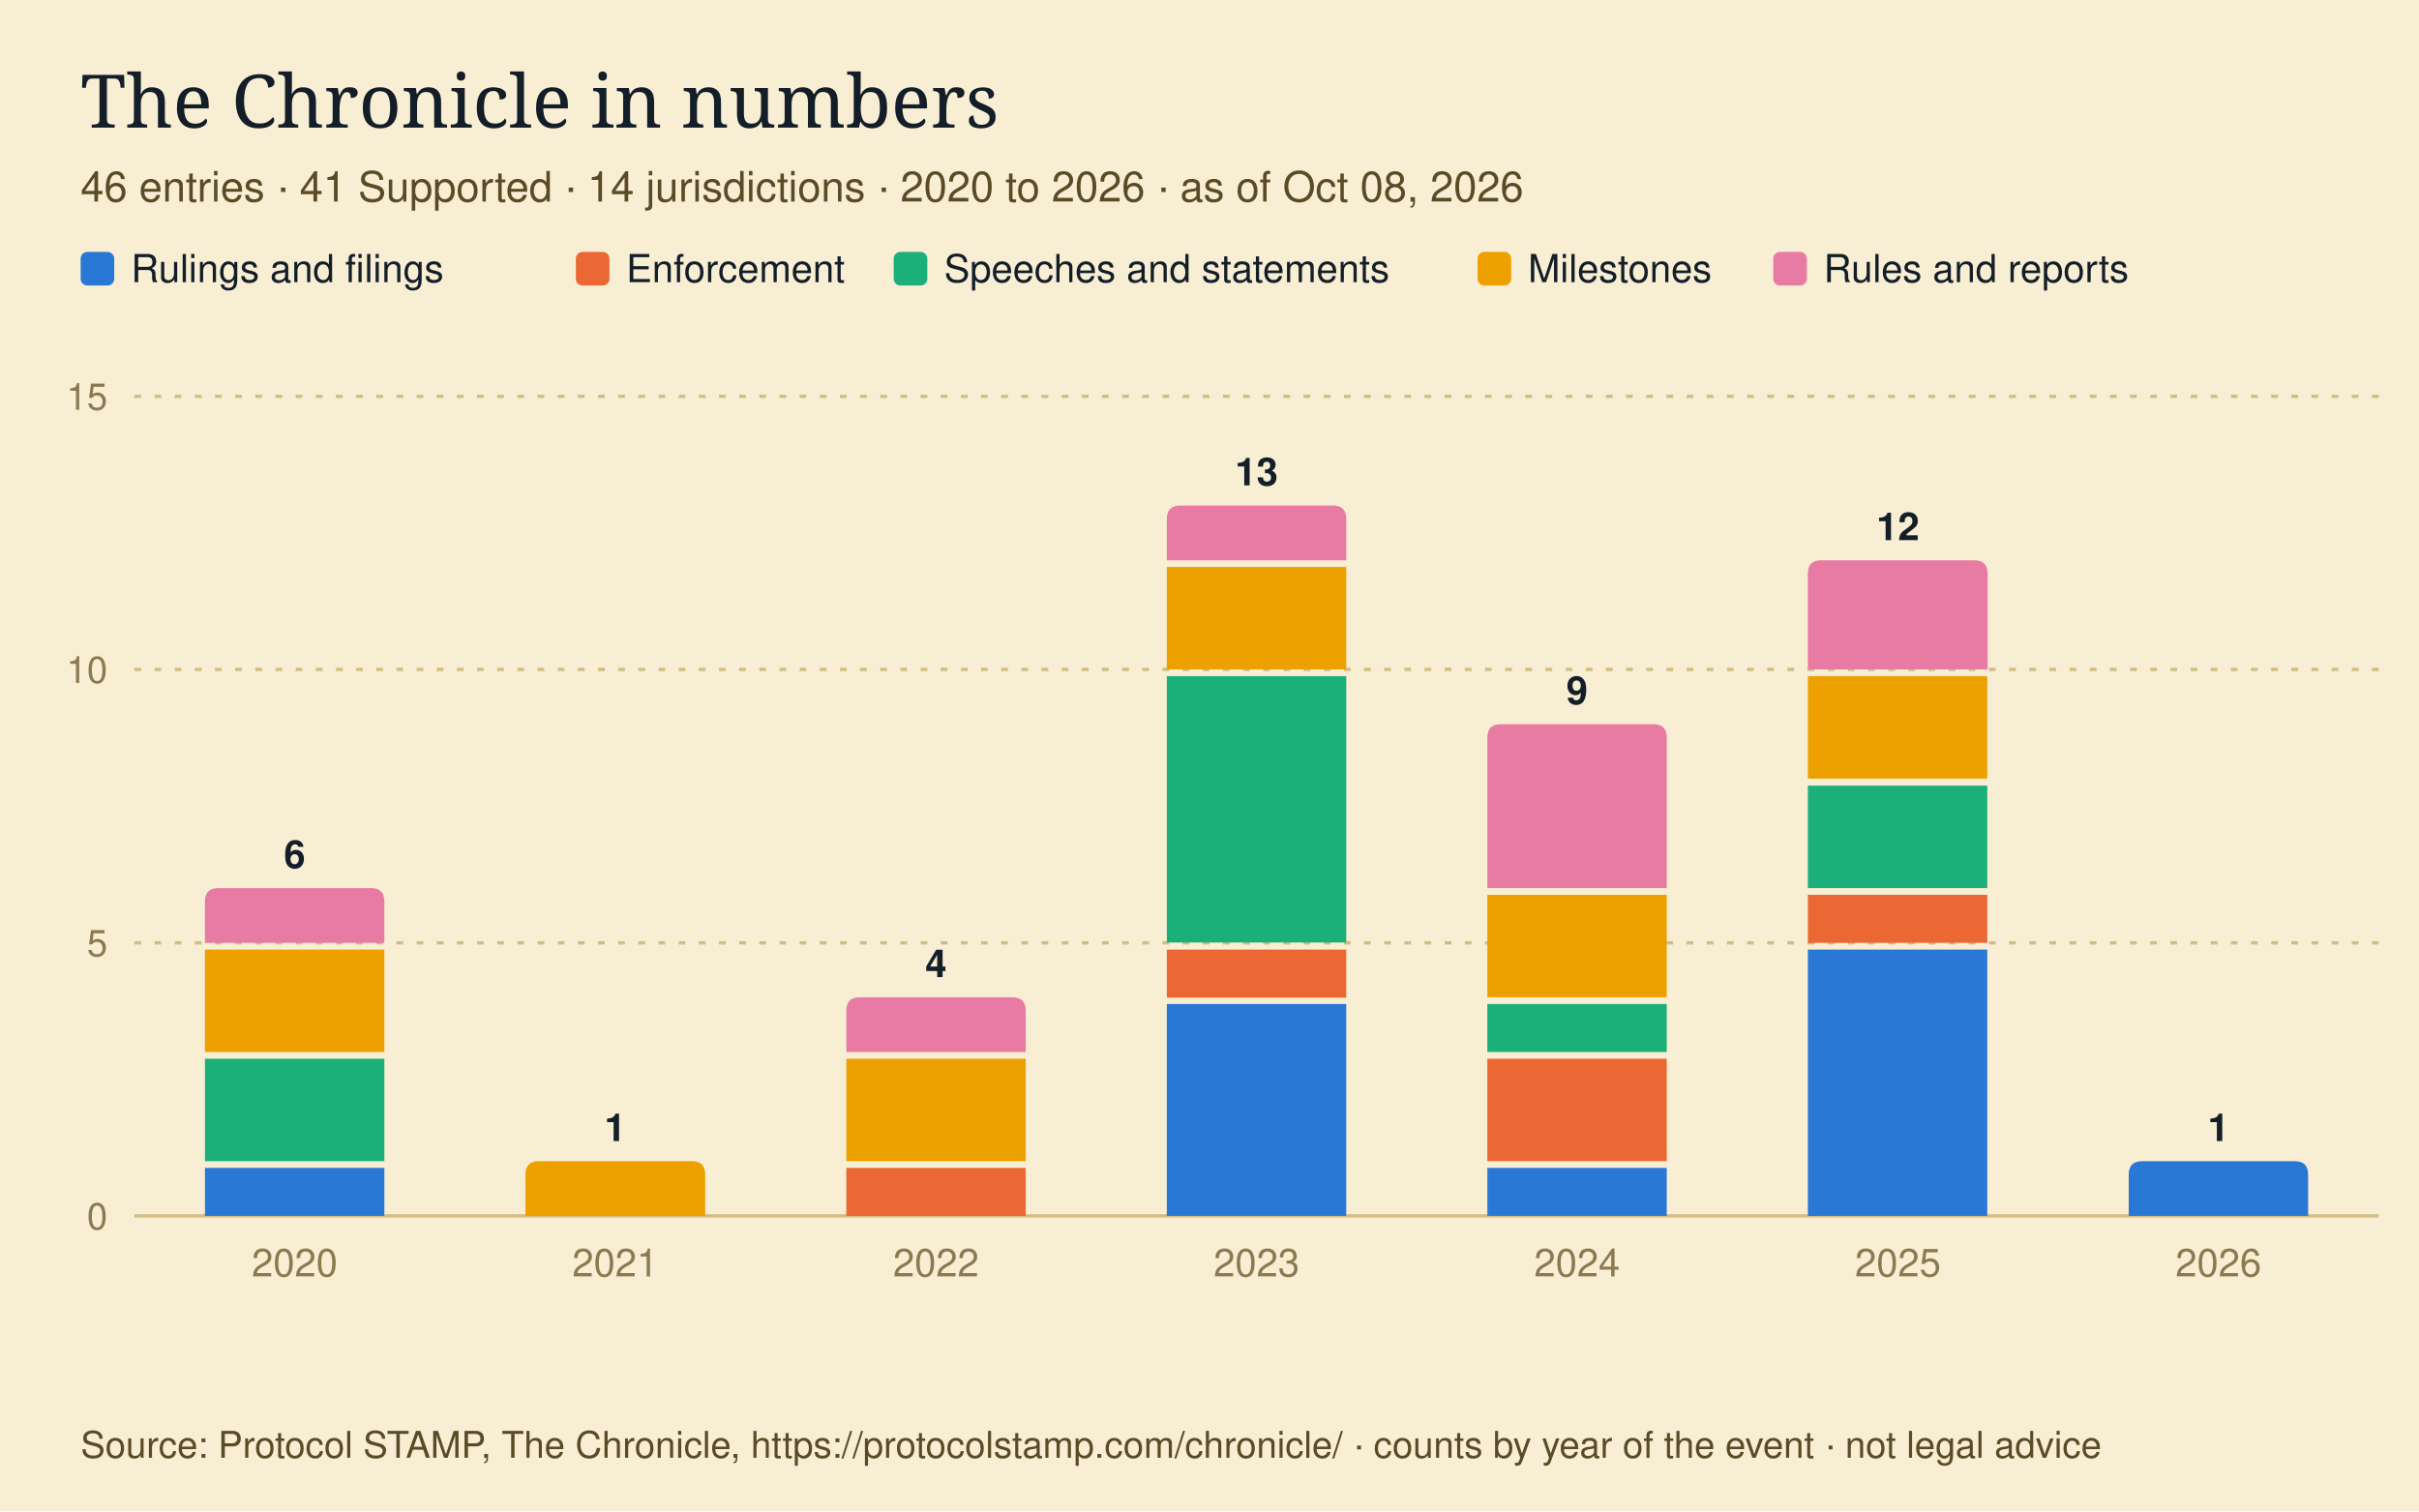
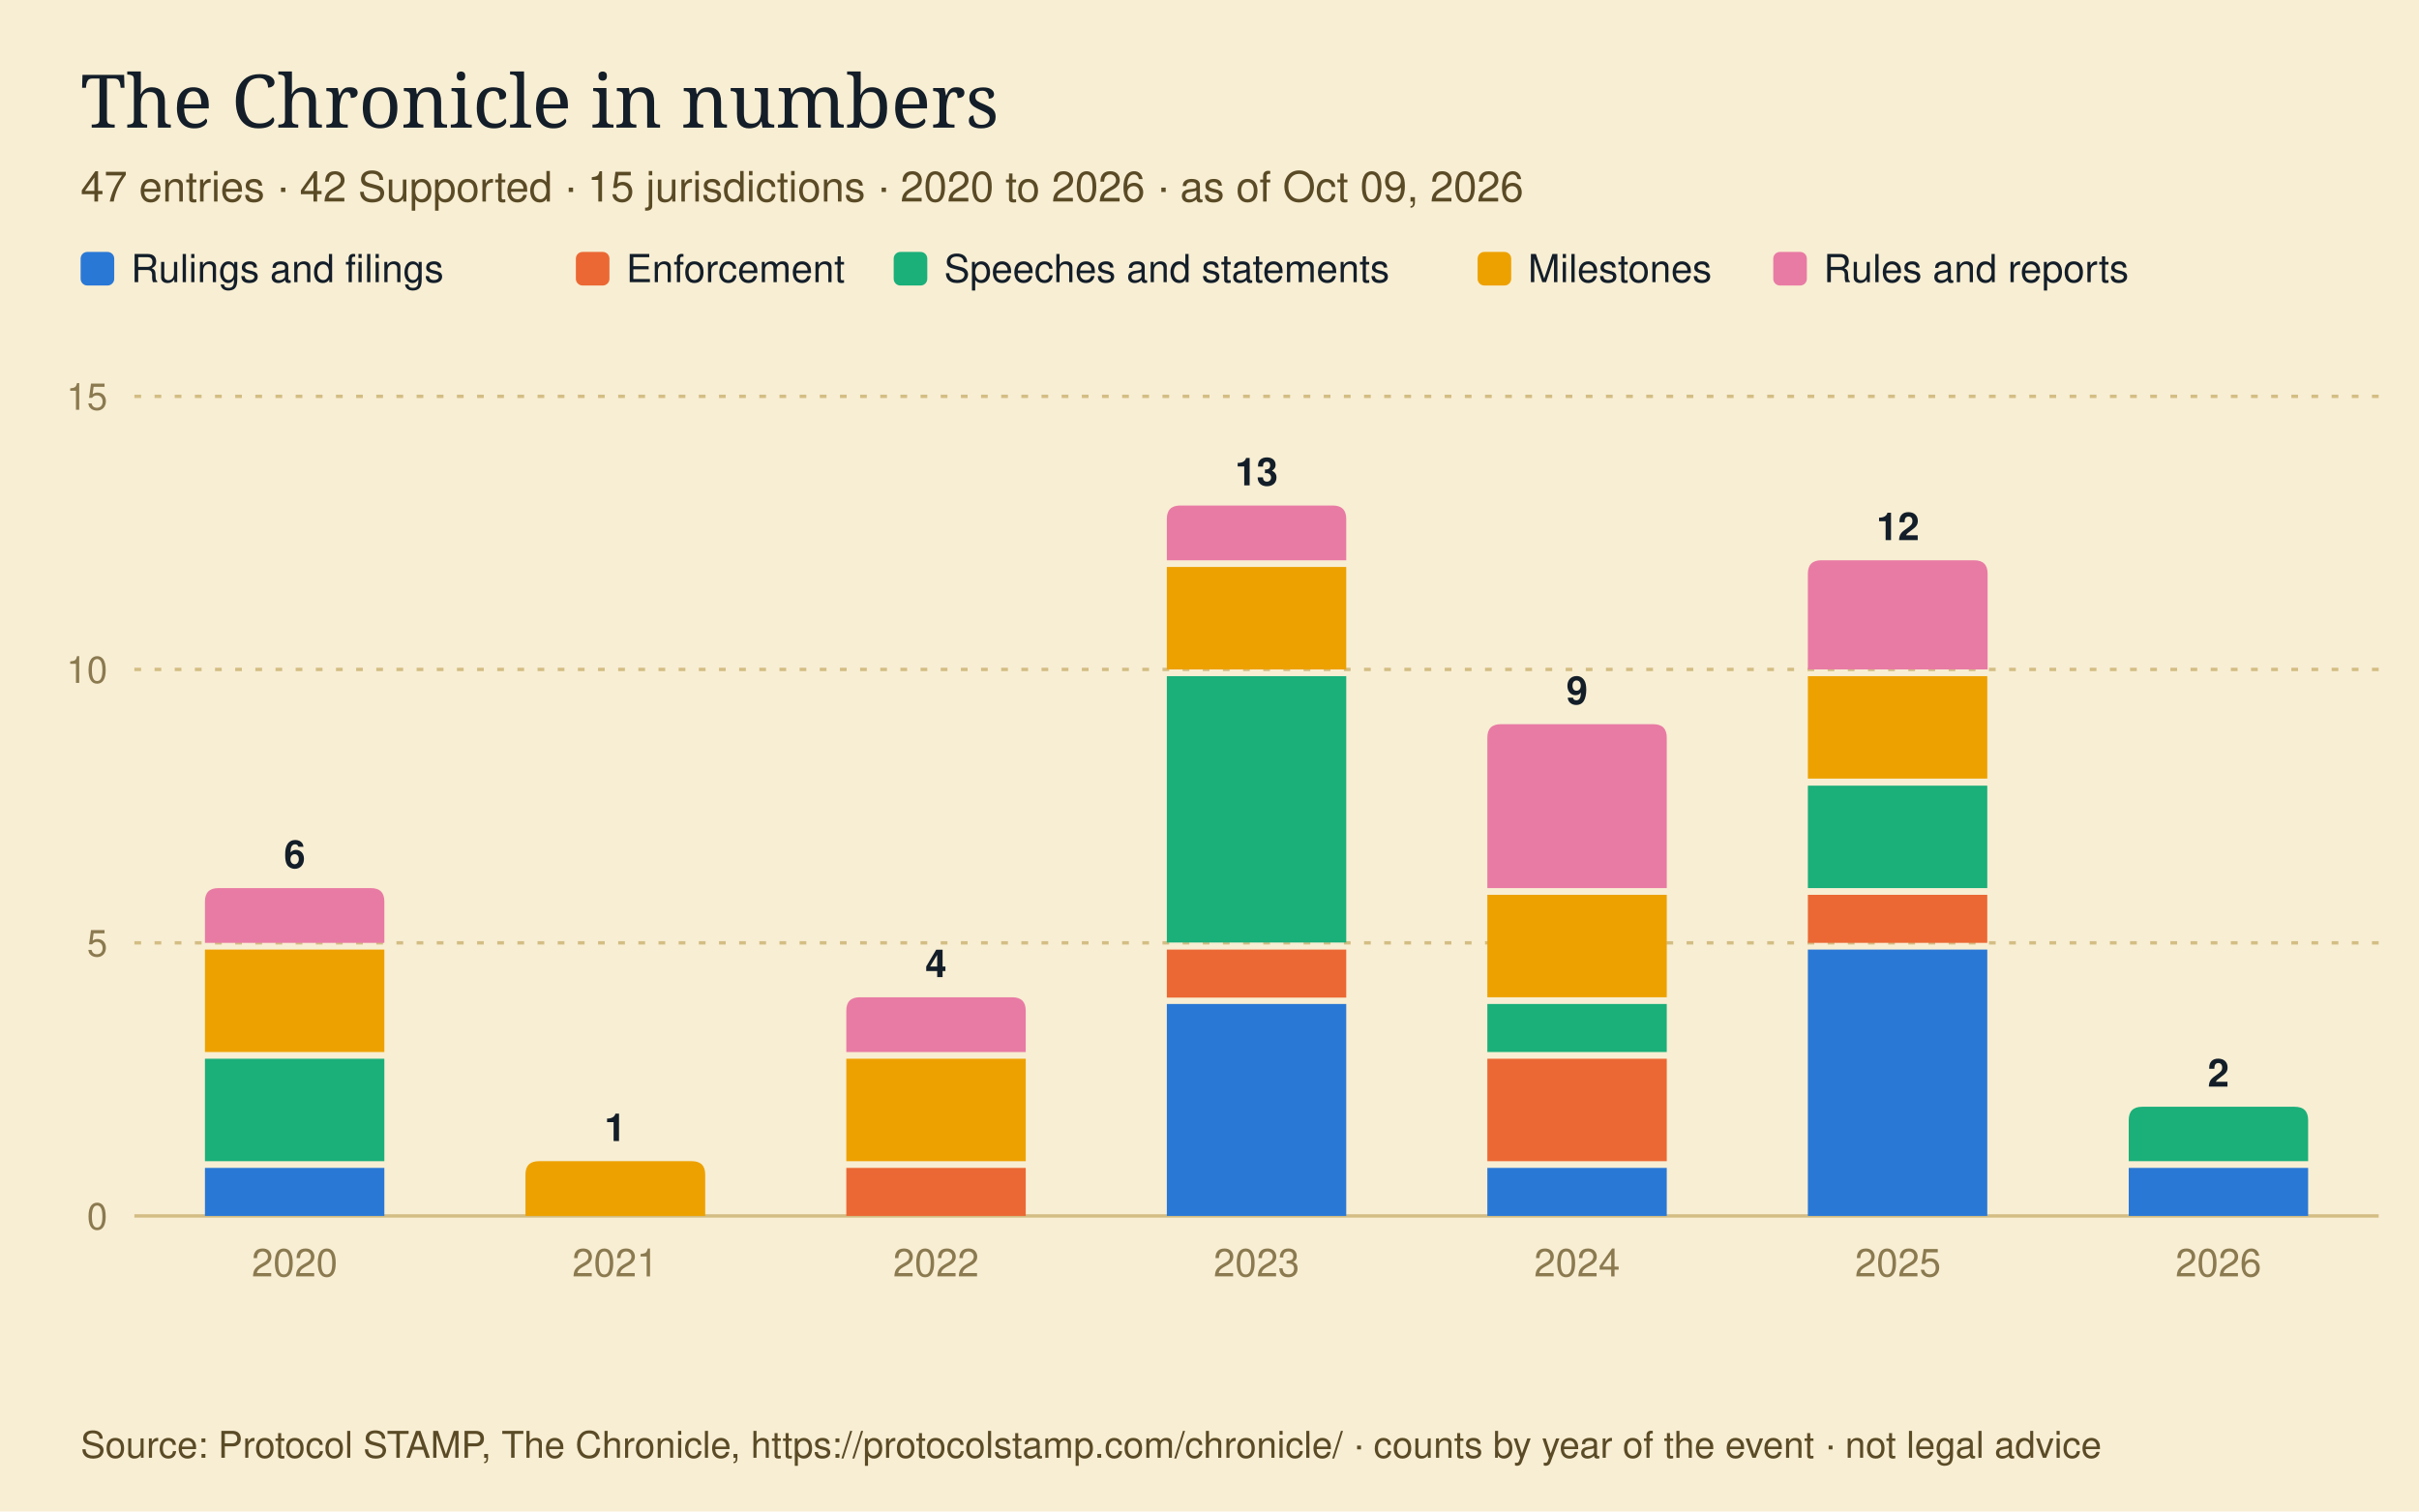
<svg xmlns="http://www.w3.org/2000/svg" viewBox="0 0 720 450" width="720" height="450" role="img" aria-labelledby="t d" font-family="IBM Plex Sans, Helvetica, Arial, sans-serif">
  <rect width="720" height="450" fill="#F8EED3" />
  <text x="24" y="38" font-size="22" font-family="IBM Plex Serif, Georgia, serif" fill="#131E29">The Chronicle in numbers</text>
-   <text x="24" y="60" font-size="12.5" fill="#5A4B26">46 entries · 41 Supported · 14 jurisdictions · 2020 to 2026 · as of Oct 08, 2026</text>
+   <text x="24" y="60" font-size="12.5" fill="#5A4B26">47 entries · 42 Supported · 15 jurisdictions · 2020 to 2026 · as of Oct 09, 2026</text>
  <rect x="24" y="75" width="10" height="10" rx="2" fill="#2a78d6" />
  <text x="39" y="84" font-size="11.5" fill="#131E29">Rulings and filings</text>
  <rect x="171.4" y="75" width="10" height="10" rx="2" fill="#eb6834" />
  <text x="186.4" y="84" font-size="11.5" fill="#131E29">Enforcement</text>
  <rect x="266.0" y="75" width="10" height="10" rx="2" fill="#1baf7a" />
  <text x="281.0" y="84" font-size="11.5" fill="#131E29">Speeches and statements</text>
  <rect x="439.8" y="75" width="10" height="10" rx="2" fill="#eda100" />
  <text x="454.8" y="84" font-size="11.5" fill="#131E29">Milestones</text>
  <rect x="527.8" y="75" width="10" height="10" rx="2" fill="#e87ba4" />
  <text x="542.8" y="84" font-size="11.5" fill="#131E29">Rules and reports</text>
  <g transform="translate(0,96)">
    <line x1="40" x2="708" y1="266.0" y2="266.0" stroke="#D3BD84" stroke-width="1" />
    <text x="32" y="270.0" text-anchor="end" font-size="11" fill="#8B7A50">0</text>
    <line x1="40" x2="708" y1="184.7" y2="184.7" stroke="#D3BD84" stroke-width="1" stroke-dasharray="2 4" />
    <text x="32" y="188.7" text-anchor="end" font-size="11" fill="#8B7A50">5</text>
    <line x1="40" x2="708" y1="103.3" y2="103.3" stroke="#D3BD84" stroke-width="1" stroke-dasharray="2 4" />
    <text x="32" y="107.3" text-anchor="end" font-size="11" fill="#8B7A50">10</text>
    <line x1="40" x2="708" y1="22.0" y2="22.0" stroke="#D3BD84" stroke-width="1" stroke-dasharray="2 4" />
    <text x="32" y="26.0" text-anchor="end" font-size="11" fill="#8B7A50">15</text>
    <rect x="61.0" y="251.7" width="53.4" height="14.3" fill="#2a78d6" />
    <rect x="61.0" y="219.2" width="53.4" height="30.5" fill="#1baf7a" />
    <rect x="61.0" y="186.7" width="53.4" height="30.5" fill="#eda100" />
    <path d="M61.0,184.7 V172.4 Q61.0,168.4 65.0,168.4 H110.4 Q114.4,168.4 114.4,172.4 V184.7 Z" fill="#e87ba4" />
    <text x="87.7" y="162.4" text-anchor="middle" font-size="11.5" font-weight="600" fill="#131E29">6</text>
    <text x="87.7" y="284" text-anchor="middle" font-size="11.5" fill="#8B7A50">2020</text>
    <path d="M156.4,266.0 V253.7 Q156.4,249.7 160.4,249.7 H205.9 Q209.9,249.7 209.9,253.7 V266.0 Z" fill="#eda100" />
    <text x="183.1" y="243.7" text-anchor="middle" font-size="11.5" font-weight="600" fill="#131E29">1</text>
    <text x="183.1" y="284" text-anchor="middle" font-size="11.5" fill="#8B7A50">2021</text>
    <rect x="251.9" y="251.7" width="53.4" height="14.3" fill="#eb6834" />
    <rect x="251.9" y="219.2" width="53.4" height="30.5" fill="#eda100" />
    <path d="M251.9,217.2 V204.9 Q251.9,200.9 255.9,200.9 H301.3 Q305.3,200.9 305.3,204.9 V217.2 Z" fill="#e87ba4" />
    <text x="278.6" y="194.9" text-anchor="middle" font-size="11.5" font-weight="600" fill="#131E29">4</text>
    <text x="278.6" y="284" text-anchor="middle" font-size="11.5" fill="#8B7A50">2022</text>
    <rect x="347.3" y="202.9" width="53.4" height="63.1" fill="#2a78d6" />
    <rect x="347.3" y="186.7" width="53.4" height="14.3" fill="#eb6834" />
    <rect x="347.3" y="105.3" width="53.4" height="79.3" fill="#1baf7a" />
    <rect x="347.3" y="72.8" width="53.4" height="30.5" fill="#eda100" />
    <path d="M347.3,70.8 V58.5 Q347.3,54.5 351.3,54.5 H396.7 Q400.7,54.5 400.7,58.5 V70.8 Z" fill="#e87ba4" />
    <text x="374.0" y="48.5" text-anchor="middle" font-size="11.5" font-weight="600" fill="#131E29">13</text>
    <text x="374.0" y="284" text-anchor="middle" font-size="11.5" fill="#8B7A50">2023</text>
    <rect x="442.7" y="251.7" width="53.4" height="14.3" fill="#2a78d6" />
    <rect x="442.7" y="219.2" width="53.4" height="30.5" fill="#eb6834" />
    <rect x="442.7" y="202.9" width="53.4" height="14.3" fill="#1baf7a" />
    <rect x="442.7" y="170.4" width="53.4" height="30.5" fill="#eda100" />
    <path d="M442.7,168.4 V123.6 Q442.7,119.6 446.7,119.6 H492.1 Q496.1,119.6 496.1,123.6 V168.4 Z" fill="#e87ba4" />
    <text x="469.4" y="113.6" text-anchor="middle" font-size="11.5" font-weight="600" fill="#131E29">9</text>
    <text x="469.4" y="284" text-anchor="middle" font-size="11.5" fill="#8B7A50">2024</text>
    <rect x="538.1" y="186.7" width="53.4" height="79.3" fill="#2a78d6" />
    <rect x="538.1" y="170.4" width="53.4" height="14.3" fill="#eb6834" />
    <rect x="538.1" y="137.9" width="53.4" height="30.5" fill="#1baf7a" />
    <rect x="538.1" y="105.3" width="53.4" height="30.5" fill="#eda100" />
    <path d="M538.1,103.3 V74.8 Q538.1,70.8 542.1,70.8 H587.6 Q591.6,70.8 591.6,74.8 V103.3 Z" fill="#e87ba4" />
    <text x="564.9" y="64.8" text-anchor="middle" font-size="11.5" font-weight="600" fill="#131E29">12</text>
    <text x="564.9" y="284" text-anchor="middle" font-size="11.5" fill="#8B7A50">2025</text>
-     <path d="M633.6,266.0 V253.7 Q633.6,249.7 637.6,249.7 H683.0 Q687.0,249.7 687.0,253.7 V266.0 Z" fill="#2a78d6" />
-     <text x="660.3" y="243.7" text-anchor="middle" font-size="11.5" font-weight="600" fill="#131E29">1</text>
+     <rect x="633.6" y="251.7" width="53.4" height="14.3" fill="#2a78d6" />
+     <path d="M633.6,249.7 V237.5 Q633.6,233.5 637.6,233.5 H683.0 Q687.0,233.5 687.0,237.5 V249.7 Z" fill="#1baf7a" />
+     <text x="660.3" y="227.5" text-anchor="middle" font-size="11.5" font-weight="600" fill="#131E29">2</text>
    <text x="660.3" y="284" text-anchor="middle" font-size="11.5" fill="#8B7A50">2026</text>
  </g>
  <text x="24" y="434" font-size="11" fill="#5A4B26">Source: Protocol STAMP, The Chronicle, https://protocolstamp.com/chronicle/ · counts by year of the event · not legal advice</text>
</svg>
